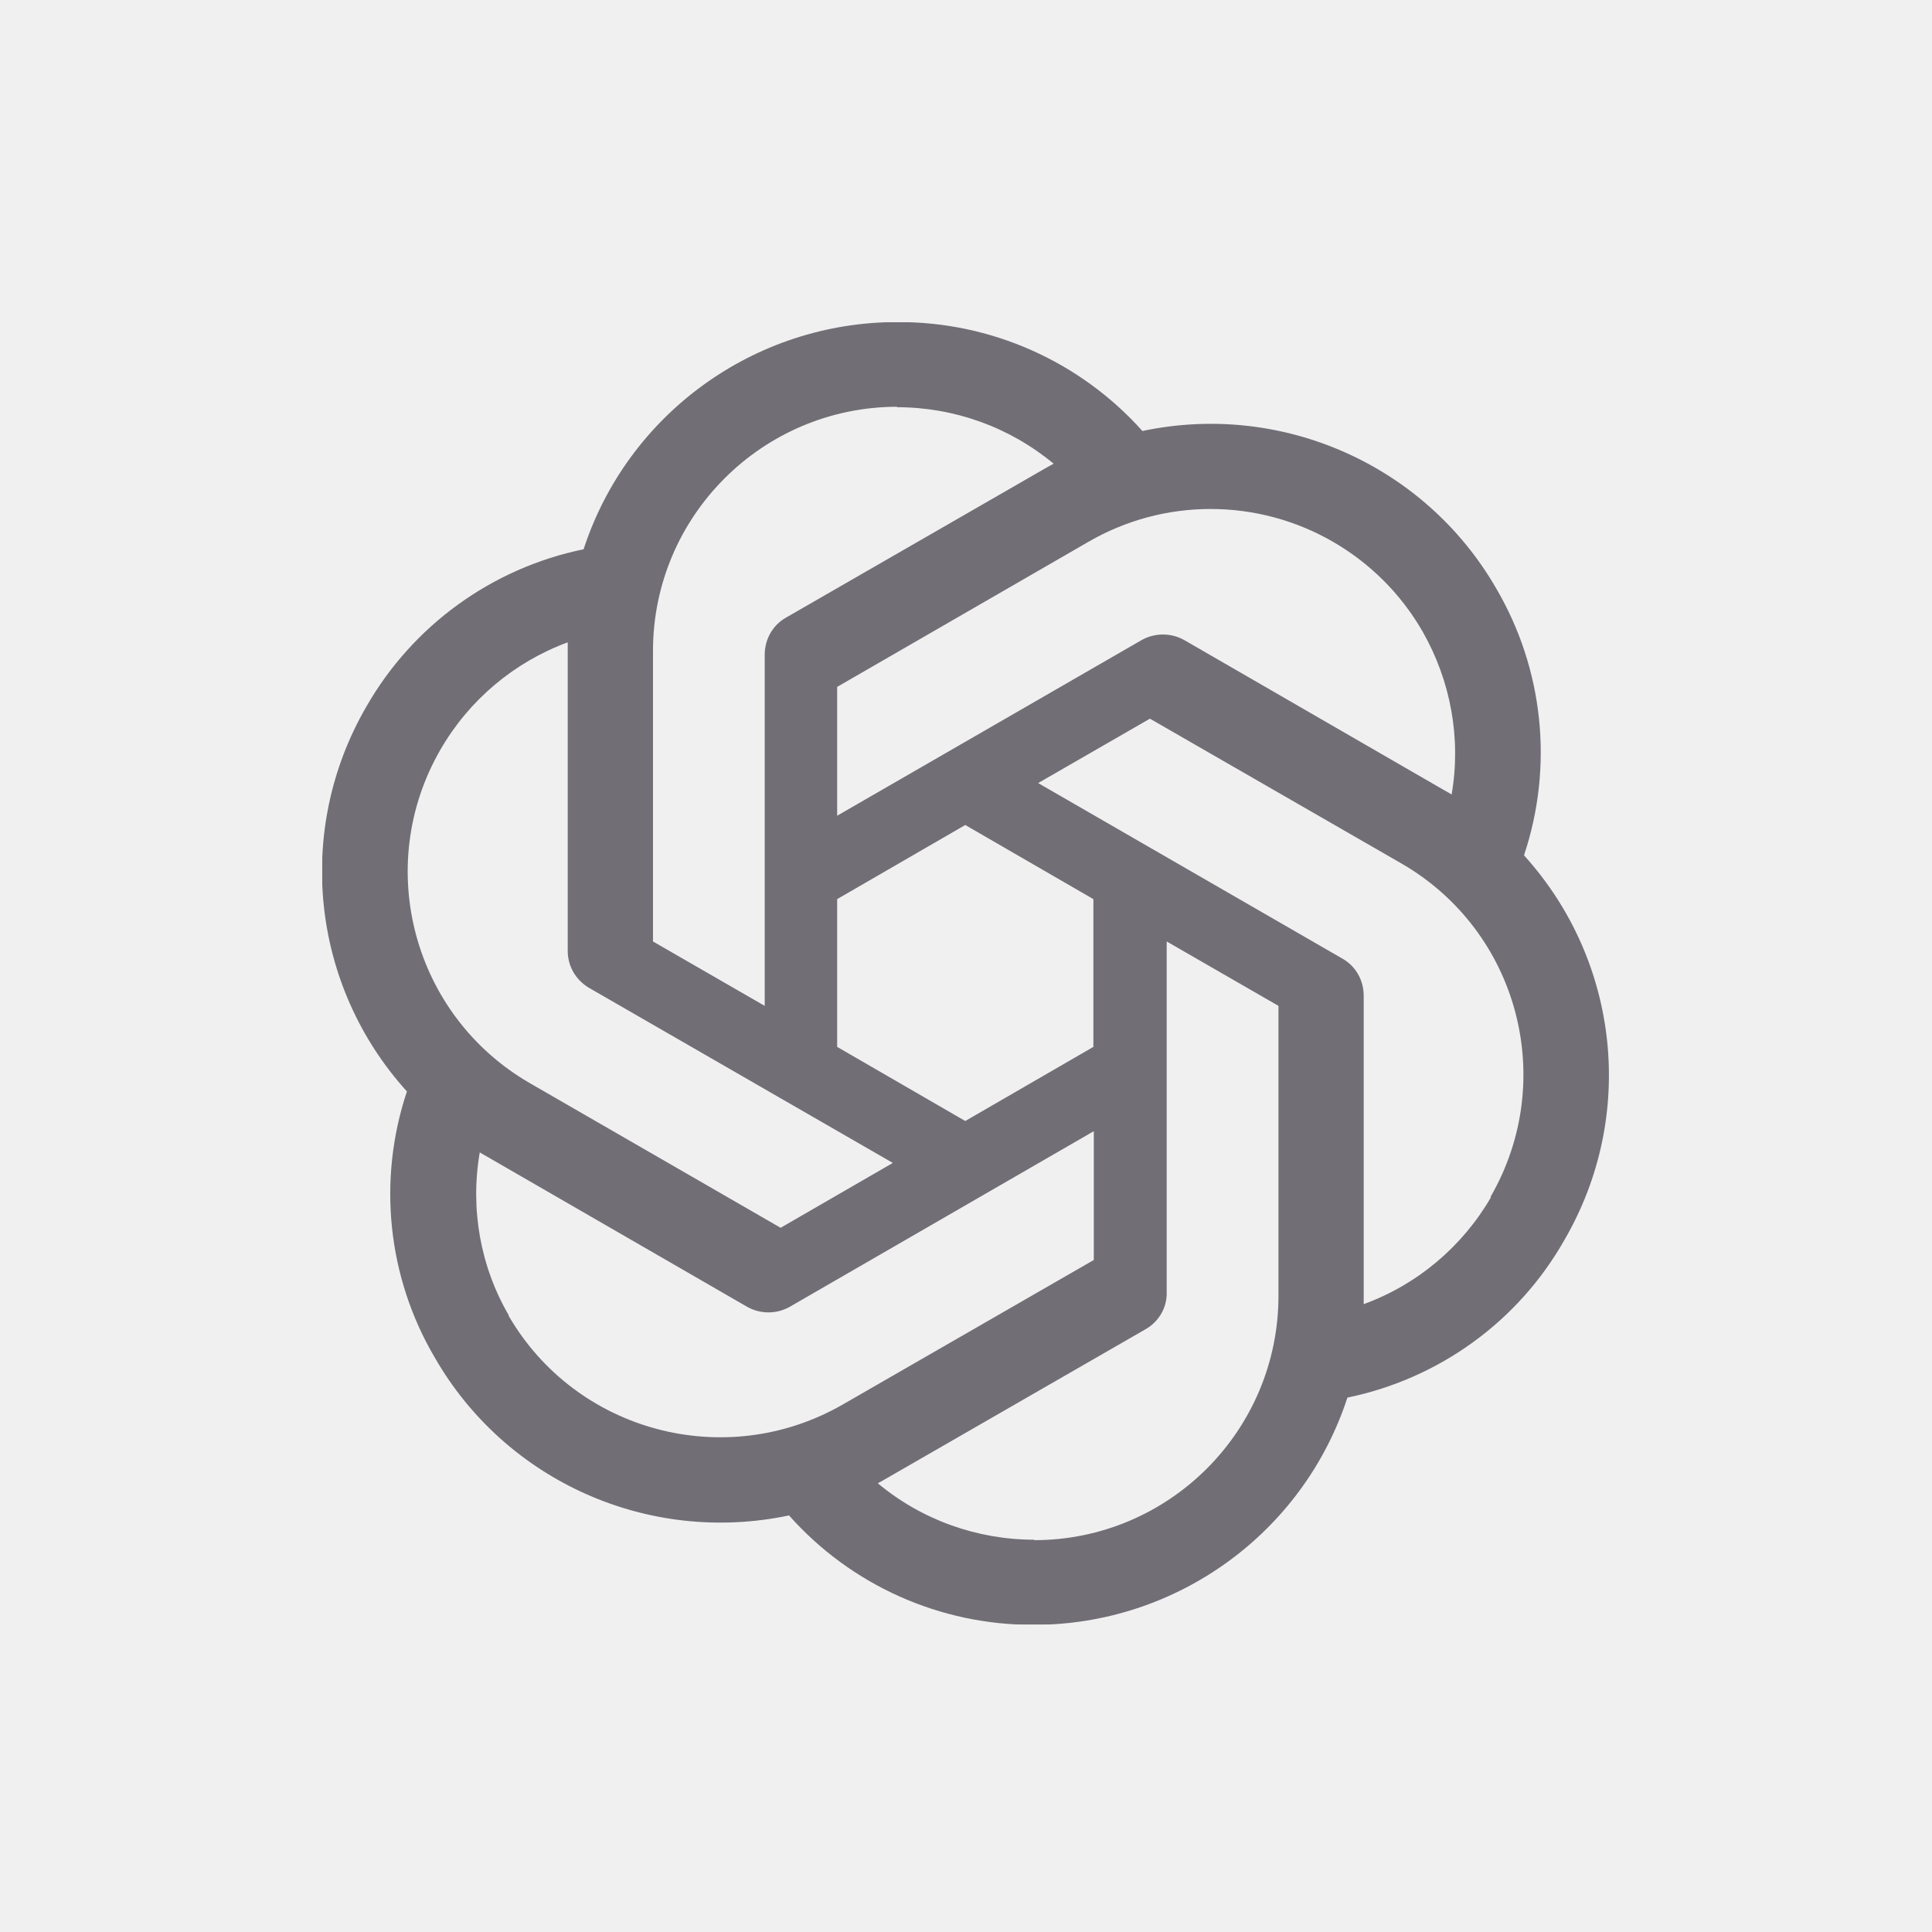
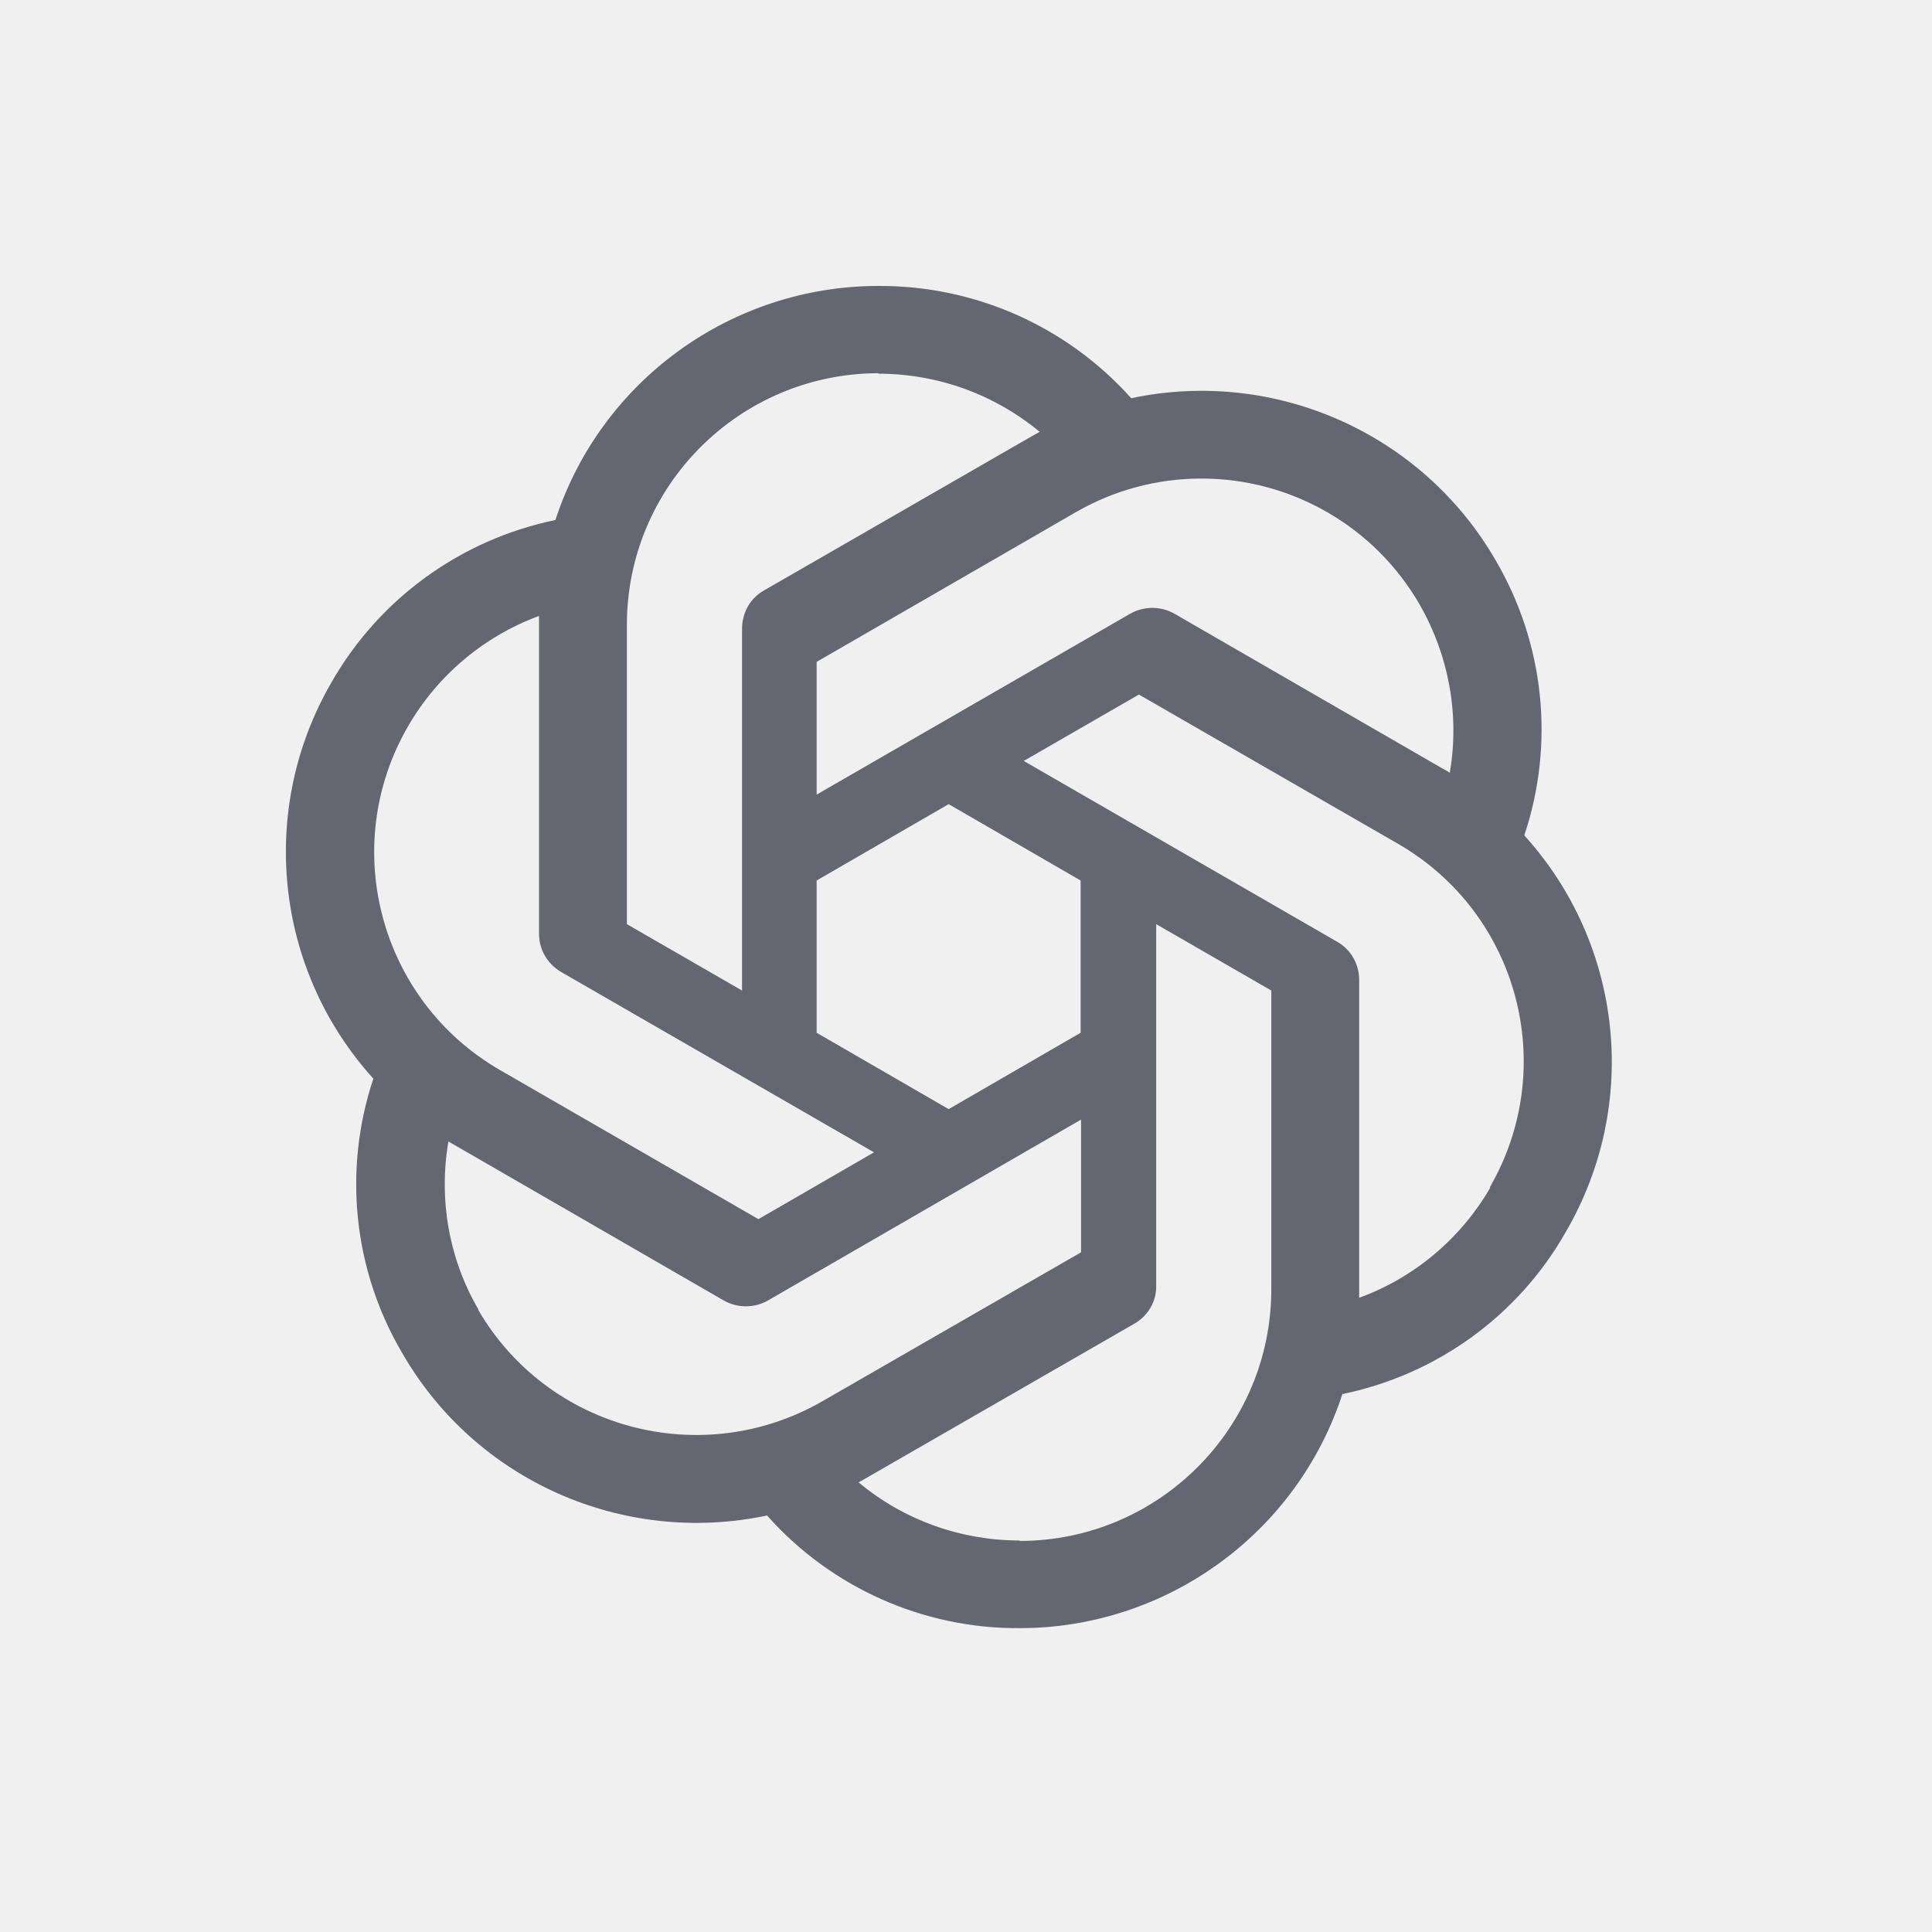
- <svg xmlns="http://www.w3.org/2000/svg" width="41" height="41" viewBox="-10 -10 60 60" fill="none">
-   <mask id="mask0_2_41" style="mask-type:luminance" maskUnits="userSpaceOnUse" x="0" y="0" width="41" height="41">
-     <path d="M40.014 0H0V40.462H40.014V0Z" fill="white" />
+ <svg xmlns="http://www.w3.org/2000/svg" width="26" height="26" viewBox="-5 -5 36 36" fill="none">
+   <mask id="mask0_5_25" style="mask-type:luminance" maskUnits="userSpaceOnUse" x="0" y="0" width="26" height="26">
+     <path d="M25.063 0.327H0.327V25.34H25.063V0.327Z" fill="white" />
  </mask>
-   <g mask="url(#mask0_2_41)">
-     <mask id="mask1_2_41" style="mask-type:luminance" maskUnits="userSpaceOnUse" x="0" y="0" width="41" height="41">
-       <path d="M40.014 0H0V40.462H40.014V0Z" fill="white" />
+   <g mask="url(#mask0_5_25)">
+     <mask id="mask1_5_25" style="mask-type:luminance" maskUnits="userSpaceOnUse" x="0" y="0" width="103" height="26">
+       <path d="M102.108 0.327H0.327V25.34H102.108V0.327Z" fill="white" />
    </mask>
-     <g mask="url(#mask1_2_41)">
-       <mask id="mask2_2_41" style="mask-type:luminance" maskUnits="userSpaceOnUse" x="0" y="0" width="165" height="41">
-         <path d="M164.645 0H0V40.462H164.645V0Z" fill="white" />
-       </mask>
-       <g mask="url(#mask2_2_41)">
-         <path d="M97.295 15.744V15.757C97.213 15.757 97.131 15.771 97.048 15.771C96.966 15.771 96.884 15.757 96.801 15.757C91.904 15.757 88.872 18.813 88.872 23.718V26.129C88.872 30.856 91.945 33.788 96.87 33.788C96.971 33.791 97.072 33.786 97.172 33.775C97.24 33.775 97.295 33.788 97.364 33.788C100.67 33.788 102.975 32.583 104.443 30.089L101.52 28.403C100.546 29.842 99.243 30.924 97.377 30.924C94.881 30.924 93.385 29.39 93.385 26.8V26.115H104.964V23.265C104.964 18.689 101.96 15.743 97.295 15.743V15.744ZM97.048 18.553C99.326 18.663 100.697 20.169 100.697 22.649V23.334H93.372V22.937C93.372 20.197 94.675 18.662 97.048 18.552V18.553ZM79.064 15.757C76.882 15.757 75.003 16.662 74.015 18.169L73.768 18.552V16.168H69.625V39.309H73.974V31.226L74.221 31.596C75.154 32.98 76.979 33.802 79.105 33.802H79.215H79.311C82.891 33.802 86.499 31.473 86.499 26.253V23.321C86.499 19.567 84.276 15.771 79.283 15.771L79.255 15.758H79.16L79.064 15.757ZM78.049 19.018C80.573 19.06 82.137 20.772 82.137 23.512V26.033C82.137 28.773 80.559 30.472 78.007 30.527C75.634 30.486 73.974 28.678 73.974 26.102V23.512C73.974 20.909 75.648 19.073 78.049 19.018V19.018ZM134.404 10.044L126.036 33.391H130.742L132.347 28.39H141.483V28.445L143.088 33.404H147.794L139.412 10.058H138.918L138.904 10.044H134.404ZM136.902 14.059L140.399 25.088H133.375L136.902 14.059ZM164.626 13.332V10.044H150.277V13.332H155.311V30.075H150.277V33.363H164.626V30.075H159.592V13.332H164.626ZM117.407 15.758H117.283H117.215C114.787 15.758 113.058 16.58 112.208 18.156L111.947 18.635V16.169H107.804V33.377H112.153V23.129C112.153 20.718 113.456 19.334 115.705 19.293C117.86 19.334 119.094 20.69 119.094 23.033V33.377H123.443V22.293C123.443 18.197 121.193 15.757 117.421 15.757L117.407 15.758ZM55.645 9.565C49.239 9.565 45.247 13.552 45.247 19.978V23.444C45.247 29.87 49.225 33.857 55.645 33.857H55.742H55.838C62.245 33.857 66.236 29.87 66.236 23.444V19.978C66.236 13.552 62.245 9.565 55.838 9.565H55.742H55.645ZM55.742 13.045C59.556 13.086 61.751 15.525 61.751 19.745V23.691C61.751 27.91 59.556 30.349 55.742 30.39C51.928 30.349 49.733 27.91 49.733 23.691V19.745C49.733 15.525 51.928 13.086 55.742 13.045ZM17.865 0.002C13.433 0.002 9.497 2.851 8.124 7.058C5.275 7.644 2.817 9.426 1.375 11.949C-0.848 15.785 -0.34 20.608 2.637 23.896C1.718 26.65 2.033 29.664 3.501 32.158C5.71 36.008 10.155 37.981 14.504 37.063C16.43 39.234 19.199 40.472 22.104 40.461C26.535 40.461 30.472 37.611 31.845 33.404C34.698 32.815 37.154 31.034 38.581 28.514C40.817 24.677 40.309 19.854 37.332 16.566V16.553C38.251 13.799 37.936 10.783 36.468 8.277C34.258 4.441 29.814 2.467 25.479 3.385C23.543 1.22 20.771 -0.012 17.865 0.002ZM17.865 2.632L17.851 2.646C19.635 2.646 21.35 3.263 22.721 4.4C22.667 4.427 22.557 4.496 22.475 4.537L14.408 9.182C13.996 9.415 13.749 9.853 13.749 10.333V21.238L10.279 19.238V10.223C10.277 6.036 13.672 2.638 17.865 2.632V2.632ZM27.582 5.807C30.303 5.802 32.819 7.251 34.176 9.606C35.054 11.141 35.383 12.936 35.081 14.676C35.027 14.634 34.917 14.58 34.848 14.539L26.782 9.88C26.369 9.647 25.864 9.647 25.451 9.88L15.999 15.333V11.332L23.805 6.825C24.953 6.16 26.255 5.809 27.582 5.807V5.807ZM7.631 9.949V19.526C7.631 20.005 7.878 20.43 8.29 20.677L17.728 26.116L14.243 28.13L6.451 23.636C2.825 21.537 1.585 16.903 3.68 13.278C4.567 11.741 5.965 10.563 7.631 9.948V9.949ZM25.712 12.319L33.518 16.813C37.153 18.909 38.388 23.54 36.289 27.171L36.302 27.185C35.411 28.719 34.011 29.898 32.351 30.501V20.923C32.351 20.443 32.104 20.005 31.692 19.772L22.241 14.319L25.712 12.319ZM19.977 15.621L23.956 17.923V22.512L19.977 24.814L15.999 22.512V17.923L19.977 15.621ZM26.233 19.238L29.704 21.238V30.24C29.704 34.433 26.302 37.831 22.118 37.831V37.817C20.348 37.817 18.619 37.2 17.261 36.064C17.316 36.036 17.439 35.967 17.508 35.926L25.574 31.282C25.986 31.049 26.247 30.61 26.233 30.131L26.233 19.238ZM23.969 25.13V29.13L16.163 33.624C12.528 35.707 7.891 34.474 5.792 30.856H5.806C4.914 29.335 4.598 27.527 4.9 25.787C4.955 25.828 5.065 25.883 5.133 25.924L13.2 30.582C13.612 30.816 14.117 30.816 14.53 30.582L23.969 25.13Z" fill="#716E76" />
-       </g>
+     <g mask="url(#mask1_5_25)">
+       <path d="M60.473 10.06V10.068C60.423 10.068 60.371 10.077 60.321 10.077C60.27 10.077 60.219 10.068 60.168 10.068C57.141 10.068 55.266 11.957 55.266 14.989V16.48C55.266 19.402 57.166 21.215 60.21 21.215C60.273 21.216 60.335 21.213 60.397 21.206C60.439 21.206 60.473 21.215 60.516 21.215C62.559 21.215 63.984 20.469 64.892 18.928L63.085 17.886C62.483 18.775 61.678 19.444 60.524 19.444C58.981 19.444 58.056 18.495 58.056 16.895V16.471H65.214V14.71C65.214 11.881 63.357 10.059 60.473 10.059V10.06ZM60.321 11.796C61.729 11.864 62.577 12.796 62.577 14.329V14.752H58.048V14.506C58.048 12.812 58.854 11.864 60.321 11.796V11.796ZM49.203 10.068C47.855 10.068 46.693 10.627 46.082 11.559L45.929 11.796V10.322H43.368V24.628H46.057V19.631L46.209 19.86C46.786 20.715 47.914 21.223 49.228 21.223H49.296H49.355C51.569 21.223 53.799 19.783 53.799 16.556V14.744C53.799 12.423 52.425 10.077 49.338 10.077L49.321 10.069H49.262L49.203 10.068ZM48.575 12.084C50.136 12.11 51.103 13.168 51.103 14.862V16.42C51.103 18.114 50.127 19.165 48.55 19.199C47.083 19.173 46.057 18.055 46.057 16.463V14.862C46.057 13.253 47.091 12.118 48.575 12.084V12.084ZM83.413 6.536L78.24 20.969H81.149L82.141 17.878H87.789V17.912L88.782 20.977H91.691L86.509 6.545H86.204L86.195 6.536H83.413ZM84.957 9.018L87.12 15.836H82.777L84.957 9.018ZM102.096 8.569V6.536H93.225V8.569H96.338V18.919H93.225V20.952H102.096V18.919H98.984V8.569H102.096ZM72.906 10.069H72.83H72.787C71.286 10.069 70.218 10.577 69.692 11.551L69.531 11.847V10.323H66.97V20.961H69.658V14.625C69.658 13.134 70.463 12.279 71.854 12.254C73.186 12.279 73.949 13.118 73.949 14.566V20.961H76.637V14.108C76.637 11.576 75.246 10.068 72.914 10.068L72.906 10.069ZM34.726 6.24C30.766 6.24 28.298 8.705 28.298 12.677V14.82C28.298 18.792 30.757 21.257 34.726 21.257H34.786H34.845C38.806 21.257 41.273 18.792 41.273 14.82V12.677C41.273 8.705 38.806 6.24 34.845 6.24H34.786H34.726ZM34.786 8.391C37.143 8.417 38.5 9.924 38.5 12.533V14.972C38.5 17.581 37.143 19.089 34.786 19.114C32.428 19.088 31.071 17.581 31.071 14.972V12.533C31.071 9.924 32.428 8.417 34.786 8.391ZM11.371 0.328C8.631 0.328 6.198 2.09 5.349 4.69C3.588 5.053 2.068 6.154 1.177 7.714C-0.197 10.085 0.117 13.067 1.957 15.099C1.389 16.802 1.584 18.665 2.492 20.207C3.857 22.587 6.605 23.806 9.293 23.239C10.484 24.581 12.196 25.346 13.992 25.339C16.731 25.339 19.165 23.578 20.013 20.977C21.777 20.613 23.295 19.512 24.177 17.954C25.559 15.582 25.245 12.601 23.405 10.568V10.56C23.973 8.857 23.778 6.993 22.871 5.444C21.505 3.073 18.757 1.853 16.078 2.42C14.881 1.081 13.167 0.32 11.371 0.328ZM11.371 1.955L11.362 1.963C12.465 1.963 13.525 2.344 14.373 3.047C14.339 3.064 14.271 3.106 14.22 3.132L9.234 6.003C8.979 6.147 8.827 6.418 8.827 6.715V13.457L6.681 12.22V6.647C6.68 4.058 8.779 1.958 11.371 1.954V1.955ZM17.378 3.917C19.06 3.914 20.615 4.81 21.454 6.266C21.997 7.214 22.201 8.324 22.014 9.4C21.98 9.374 21.912 9.34 21.87 9.315L16.883 6.435C16.628 6.291 16.316 6.291 16.061 6.435L10.217 9.806V7.333L15.043 4.546C15.752 4.135 16.558 3.918 17.378 3.917V3.917ZM5.044 6.477V12.398C5.044 12.694 5.197 12.957 5.452 13.109L11.286 16.472L9.132 17.717L4.315 14.938C2.073 13.641 1.307 10.776 2.602 8.535C3.151 7.585 4.015 6.857 5.044 6.477V6.477ZM16.222 7.942L21.047 10.721C23.295 12.017 24.058 14.879 22.76 17.124L22.768 17.132C22.217 18.081 21.352 18.809 20.326 19.182V13.261C20.326 12.965 20.173 12.694 19.919 12.55L14.076 9.179L16.222 7.942ZM12.677 9.984L15.136 11.407V14.244L12.677 15.667L10.217 14.244V11.407L12.677 9.984ZM16.544 12.22L18.689 13.457V19.021C18.689 21.613 16.586 23.713 14 23.713V23.705C12.906 23.705 11.837 23.324 10.998 22.621C11.032 22.604 11.108 22.562 11.15 22.536L16.137 19.665C16.391 19.521 16.552 19.25 16.544 18.953L16.544 12.22ZM15.144 15.862V18.335L10.319 21.113C8.072 22.401 5.205 21.638 3.908 19.402H3.916C3.365 18.462 3.17 17.344 3.356 16.268C3.39 16.294 3.458 16.327 3.5 16.353L8.487 19.233C8.742 19.377 9.054 19.377 9.309 19.233L15.144 15.862Z" fill="#646672" />
    </g>
  </g>
</svg>
